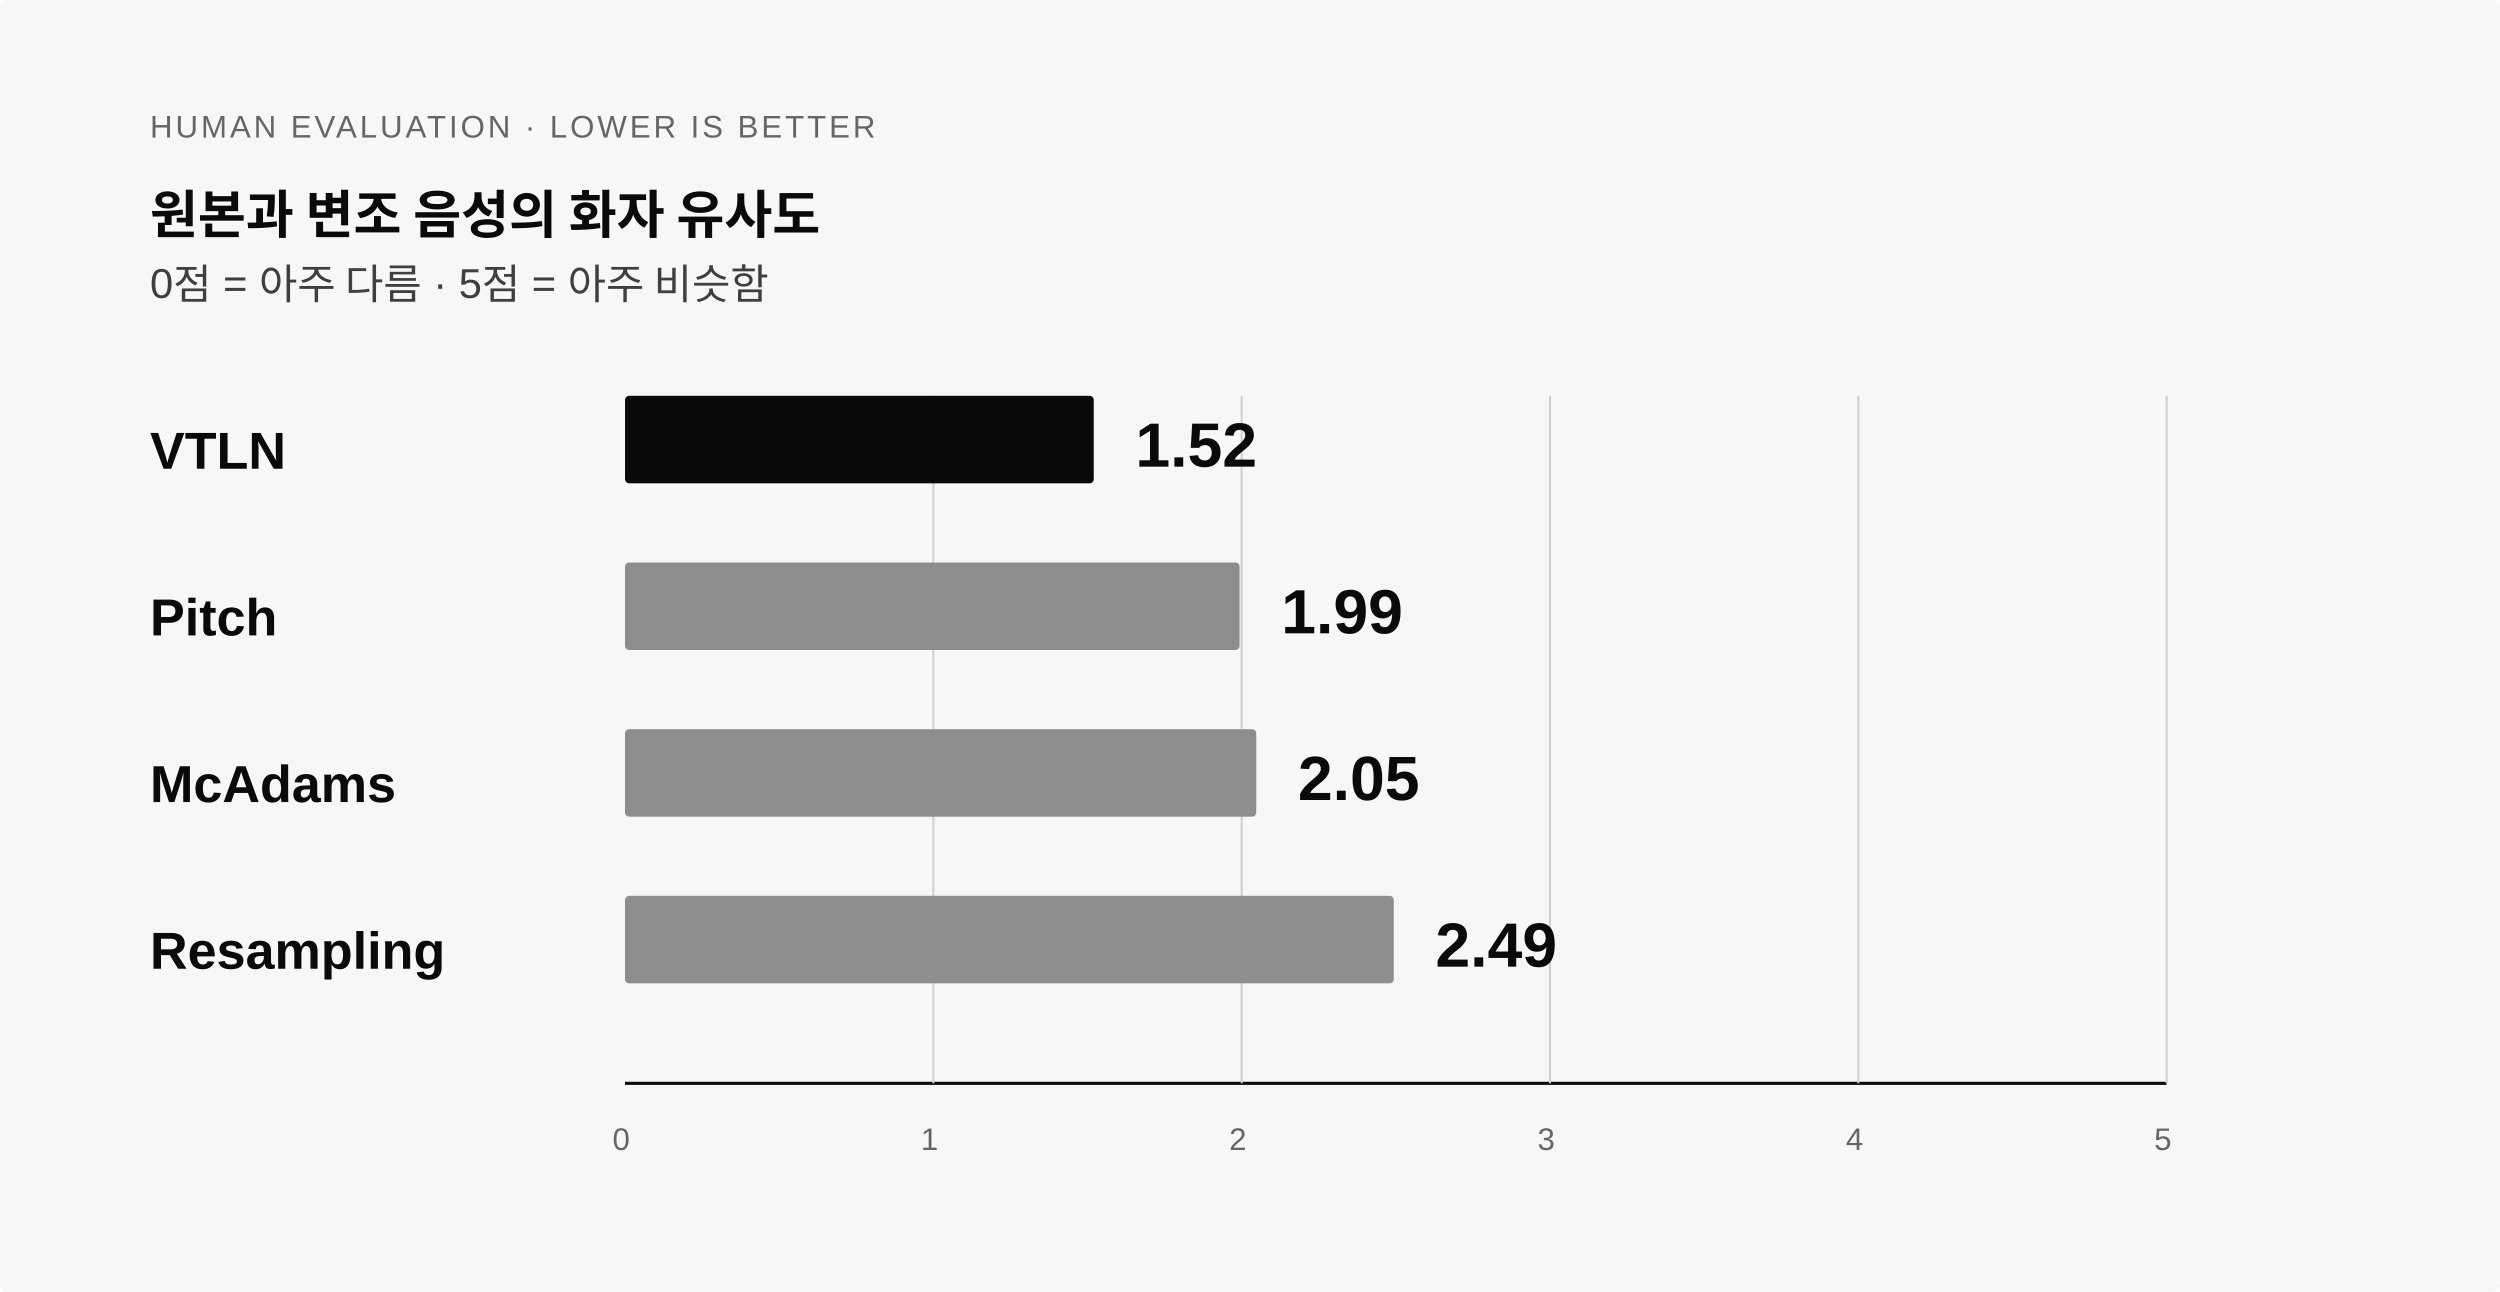
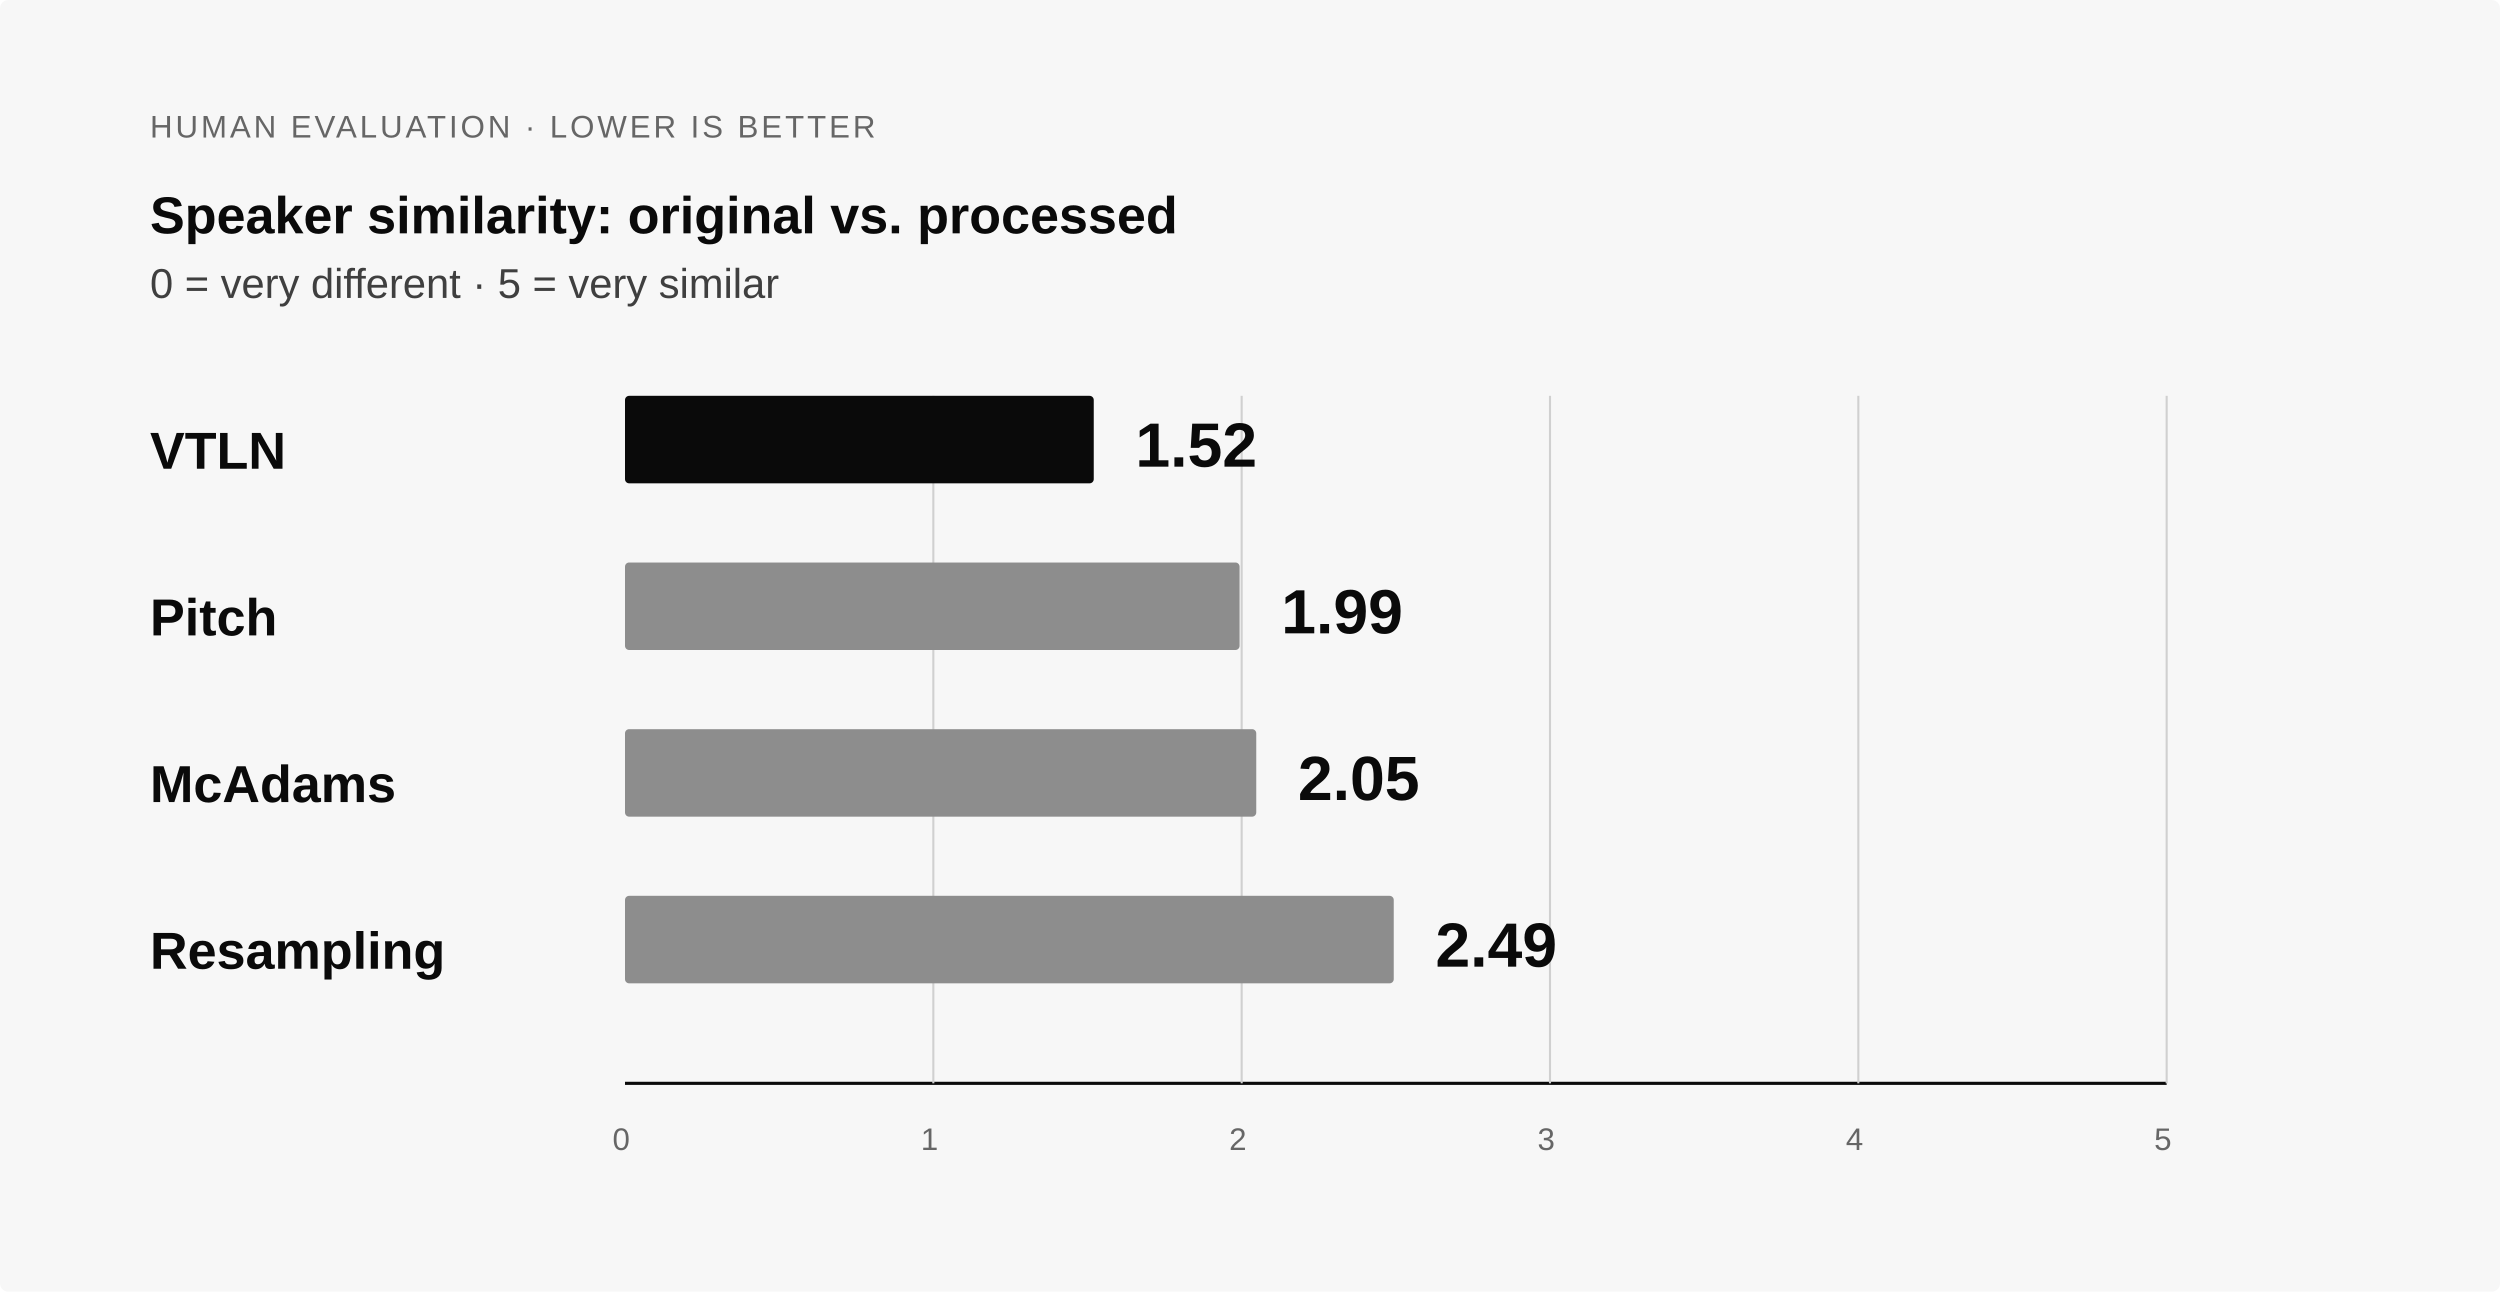
<svg xmlns="http://www.w3.org/2000/svg" viewBox="0 0 1200 620" role="img" aria-labelledby="title desc">
  <style>
    .bg { fill: #f7f7f7; }
    .grid { stroke: #d0d0d0; stroke-width: 1; }
    .axis { stroke: #0a0a0a; stroke-width: 1.5; }
    .bar { fill: #0a0a0a; }
    .bar-soft { fill: #8d8d8d; }
    .label { font: 600 25px 'Pretendard', Arial, sans-serif; fill: #0a0a0a; }
    .body { font: 400 20px 'Pretendard', Arial, sans-serif; fill: #3f3f3f; }
    .value { font: 650 30px 'Pretendard', Arial, sans-serif; fill: #0a0a0a; }
    .micro { font: 500 15px 'Pretendard', Arial, sans-serif; letter-spacing: 1.4px; fill: #666; }
  </style>
  <rect class="bg" width="1200" height="620" rx="4" />
  <text class="micro" x="72" y="66">HUMAN EVALUATION · LOWER IS BETTER</text>
-   <text class="label" x="72" y="112">원본과 변조 음성의 화자 유사도</text>
-   <text class="body" x="72" y="143">0점 = 아주 다름 · 5점 = 아주 비슷함</text>
+   <text class="label" x="72" y="112">Speaker similarity: original vs. processed</text>
+   <text class="body" x="72" y="143">0 = very different · 5 = very similar</text>
  <line class="axis" x1="300" y1="520" x2="1040" y2="520" />
  <line class="grid" x1="448" y1="190" x2="448" y2="520" />
  <line class="grid" x1="596" y1="190" x2="596" y2="520" />
  <line class="grid" x1="744" y1="190" x2="744" y2="520" />
  <line class="grid" x1="892" y1="190" x2="892" y2="520" />
  <line class="grid" x1="1040" y1="190" x2="1040" y2="520" />
  <text class="micro" x="294" y="552">0</text>
  <text class="micro" x="442" y="552">1</text>
  <text class="micro" x="590" y="552">2</text>
  <text class="micro" x="738" y="552">3</text>
  <text class="micro" x="886" y="552">4</text>
  <text class="micro" x="1034" y="552">5</text>
  <text class="label" x="72" y="225">VTLN</text>
  <rect class="bar" x="300" y="190" width="225" height="42" rx="2" />
  <text class="value" x="545" y="224">1.52</text>
  <text class="label" x="72" y="305">Pitch</text>
  <rect class="bar-soft" x="300" y="270" width="295" height="42" rx="2" />
  <text class="value" x="615" y="304">1.99</text>
  <text class="label" x="72" y="385">McAdams</text>
  <rect class="bar-soft" x="300" y="350" width="303" height="42" rx="2" />
  <text class="value" x="623" y="384">2.05</text>
  <text class="label" x="72" y="465">Resampling</text>
  <rect class="bar-soft" x="300" y="430" width="369" height="42" rx="2" />
  <text class="value" x="689" y="464">2.49</text>
</svg>
